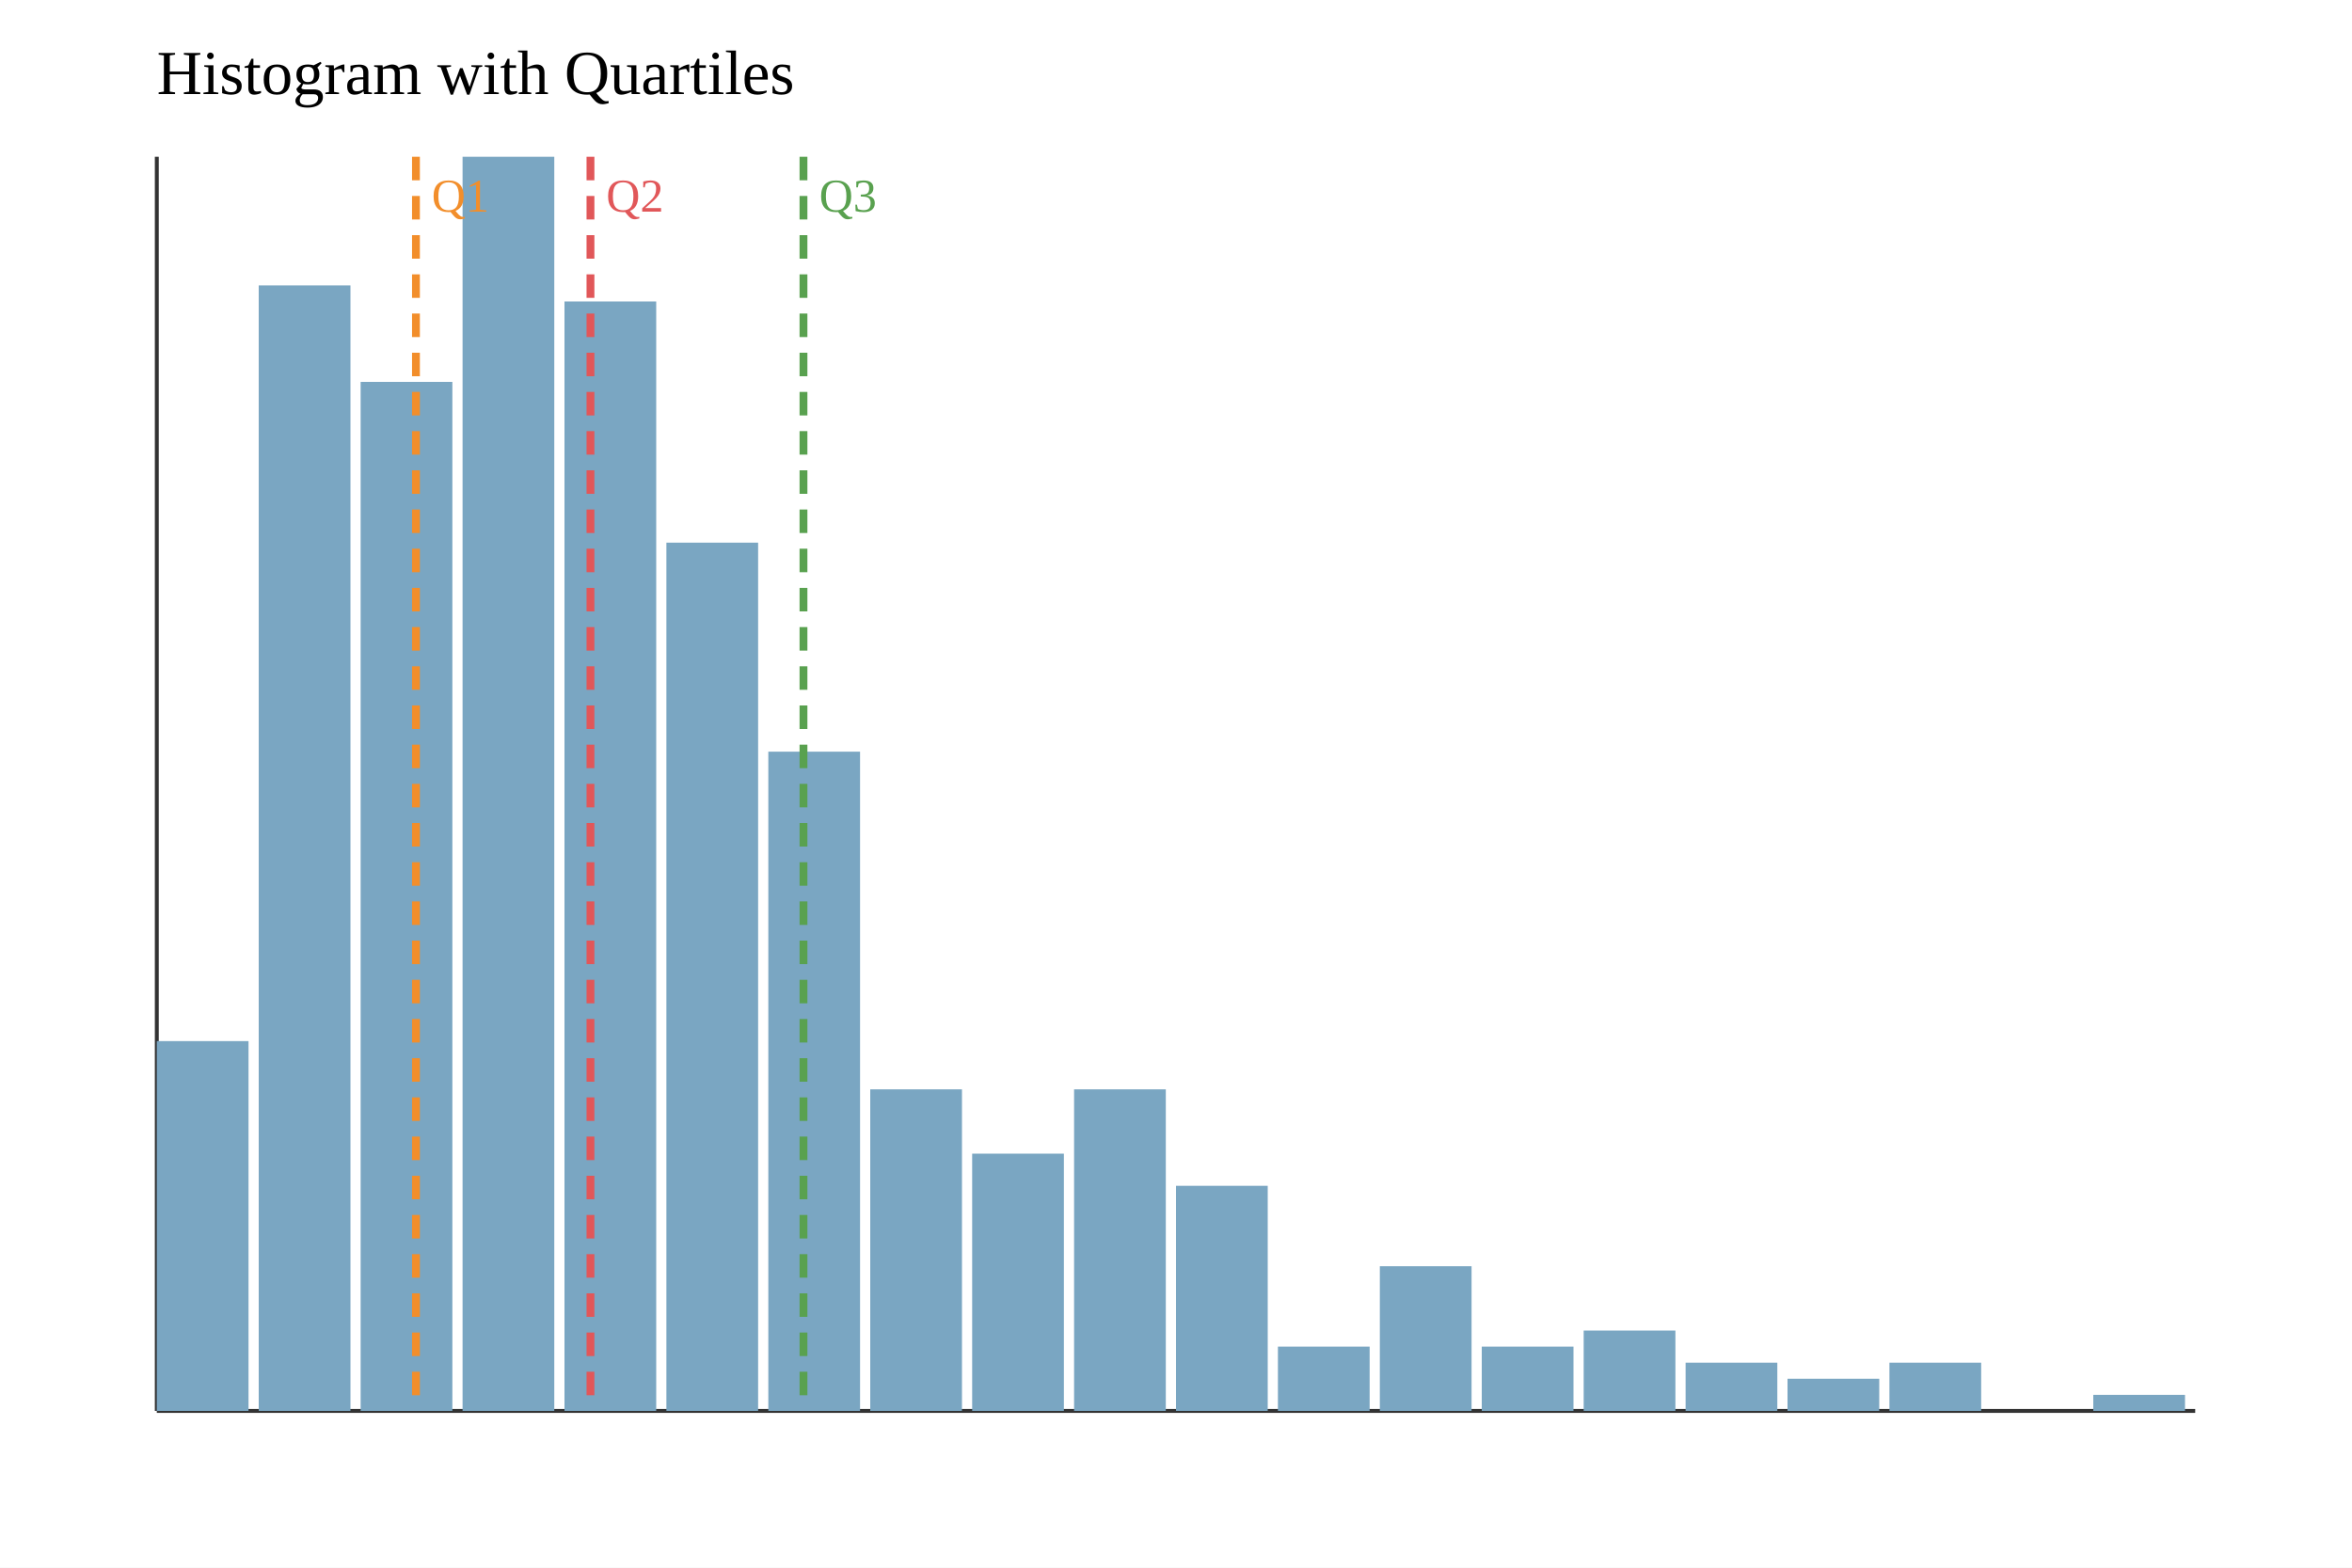
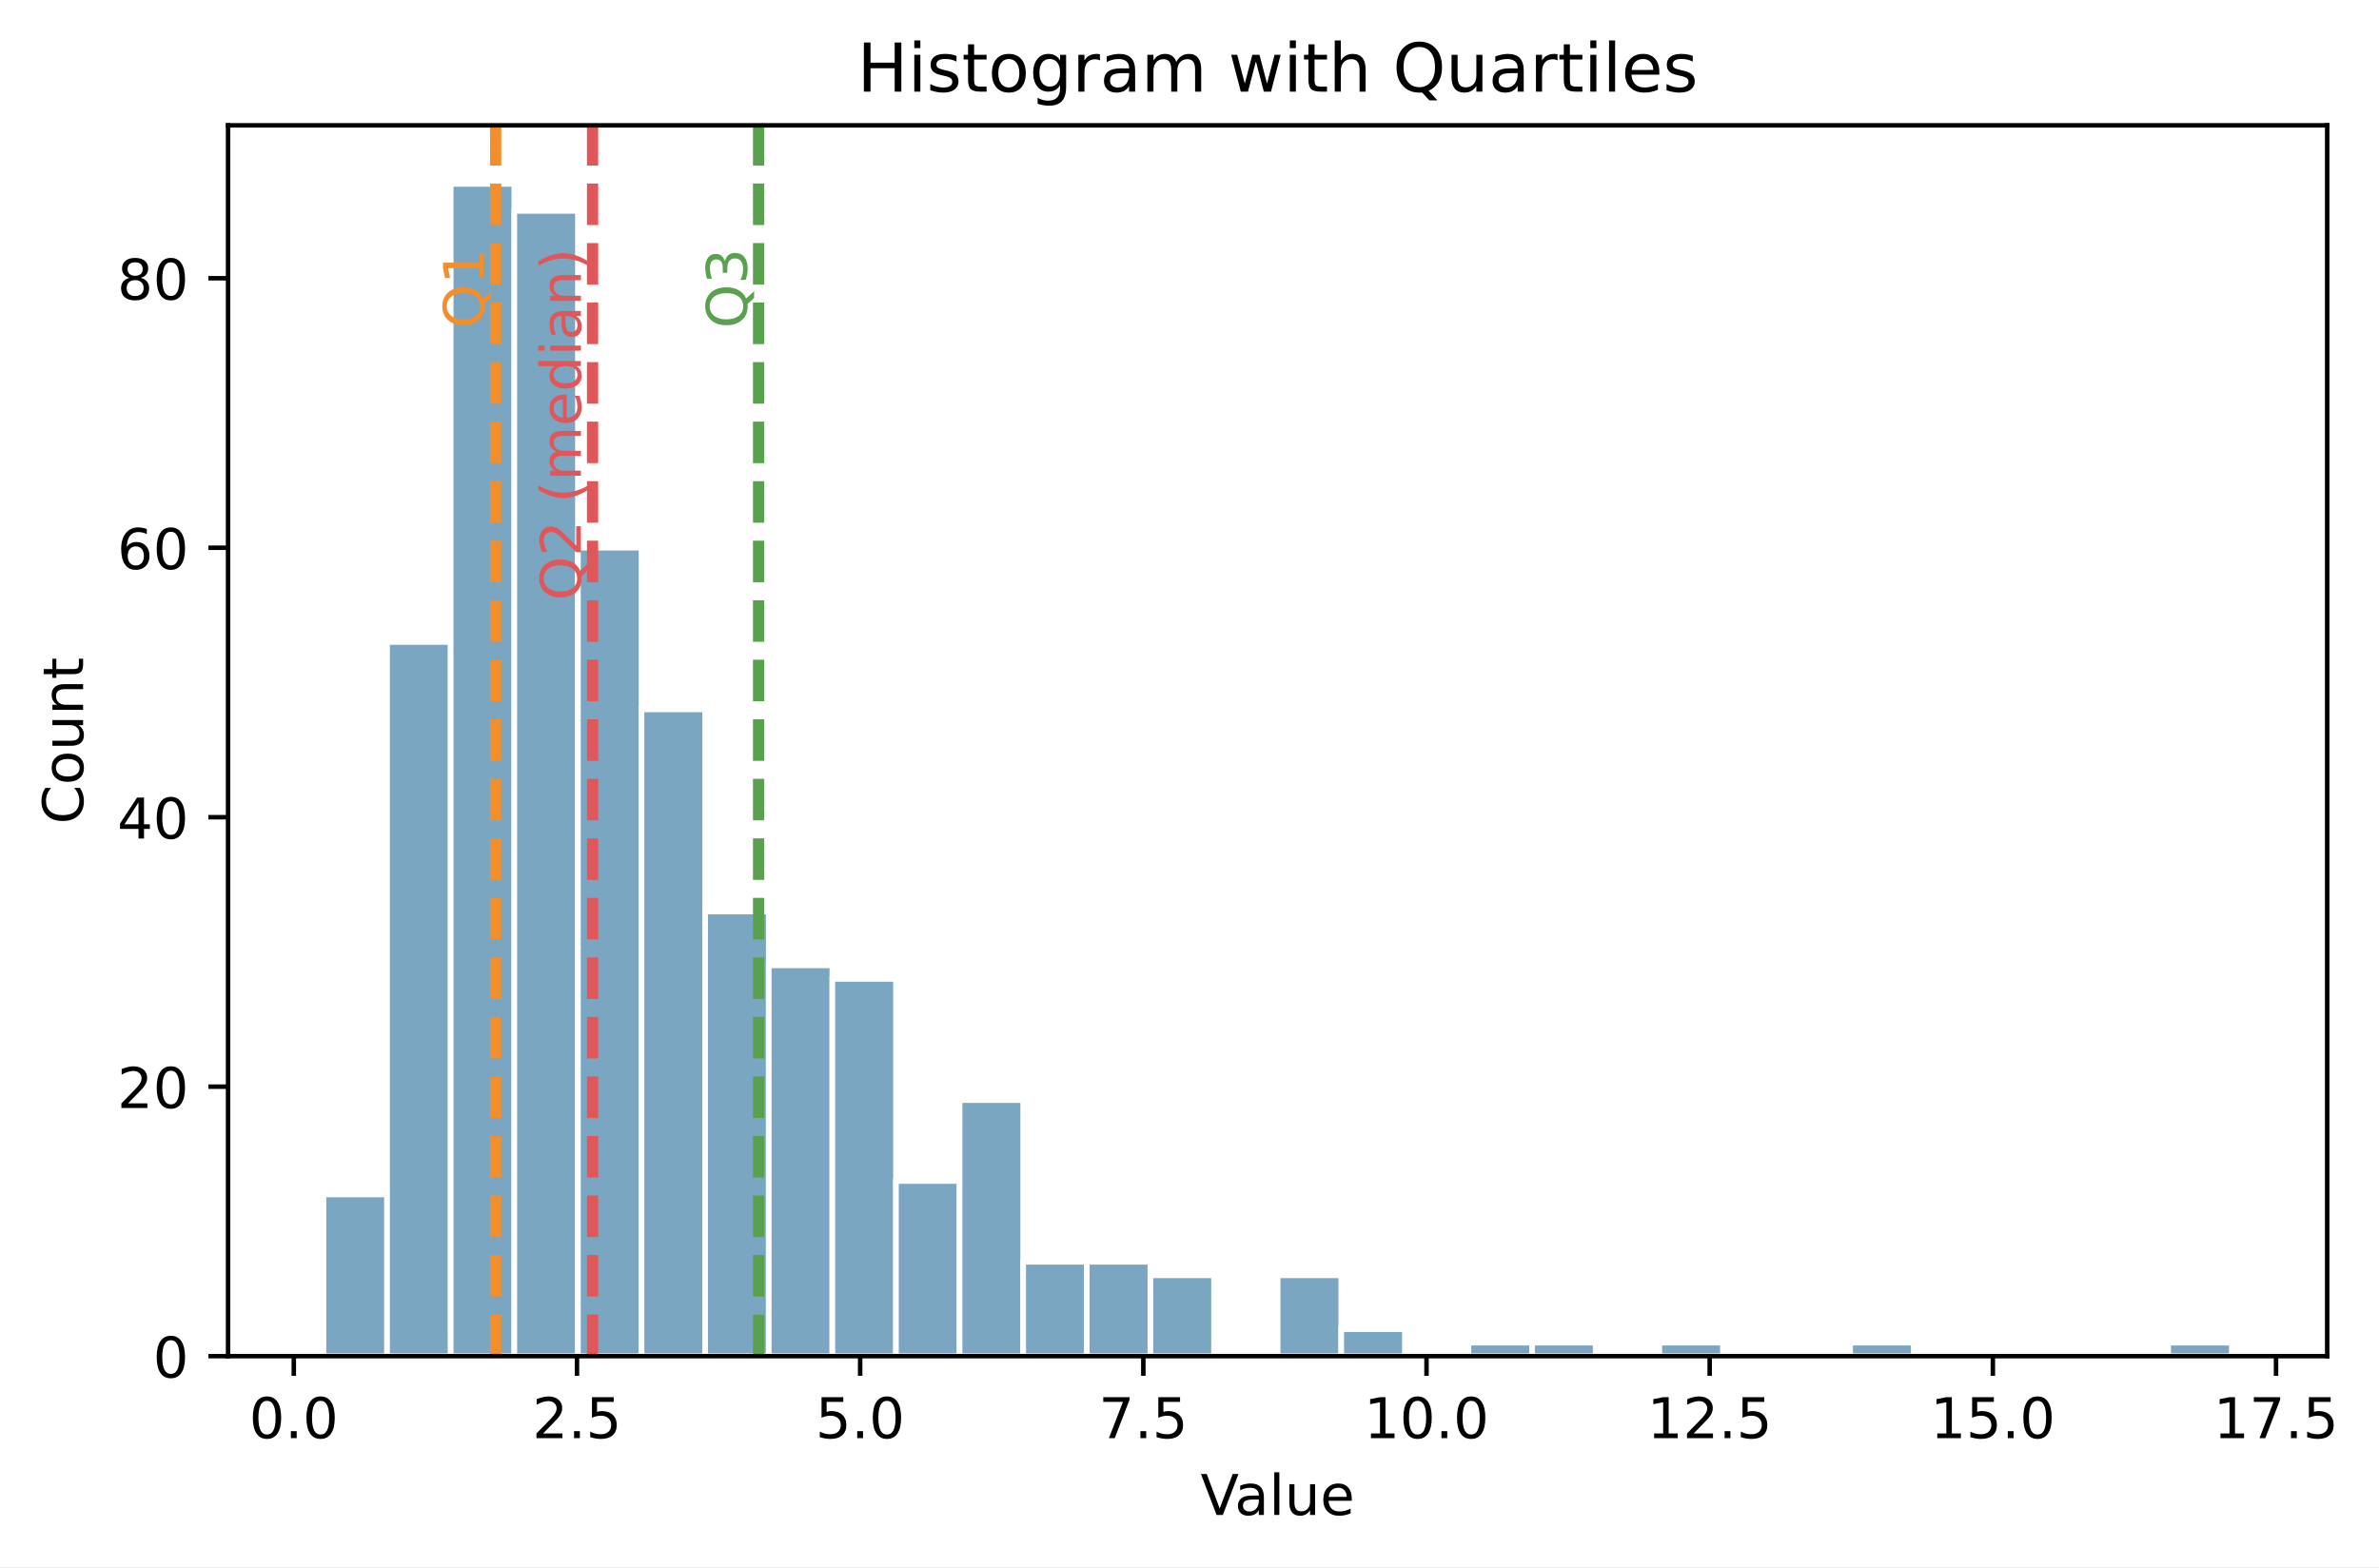
- <svg xmlns="http://www.w3.org/2000/svg" width="600" height="400">
-   <rect width="100%" height="100%" fill="white" />
-   <text x="40" y="24" font-size="16">Histogram with Quartiles</text>
-   <line x1="40" y1="40" x2="40" y2="360" stroke="#333" />
-   <line x1="40" y1="360" x2="560" y2="360" stroke="#333" />
-   <rect x="40.00" y="265.64" width="23.40" height="94.36" fill="#7aa6c2" />
-   <rect x="66.00" y="72.82" width="23.40" height="287.18" fill="#7aa6c2" />
-   <rect x="92.00" y="97.44" width="23.40" height="262.56" fill="#7aa6c2" />
-   <rect x="118.00" y="40.00" width="23.40" height="320.00" fill="#7aa6c2" />
-   <rect x="144.00" y="76.92" width="23.40" height="283.08" fill="#7aa6c2" />
-   <rect x="170.00" y="138.46" width="23.40" height="221.54" fill="#7aa6c2" />
-   <rect x="196.00" y="191.79" width="23.40" height="168.21" fill="#7aa6c2" />
-   <rect x="222.00" y="277.95" width="23.40" height="82.05" fill="#7aa6c2" />
-   <rect x="248.00" y="294.36" width="23.40" height="65.64" fill="#7aa6c2" />
-   <rect x="274.00" y="277.95" width="23.40" height="82.05" fill="#7aa6c2" />
-   <rect x="300.00" y="302.56" width="23.40" height="57.44" fill="#7aa6c2" />
-   <rect x="326.00" y="343.59" width="23.40" height="16.41" fill="#7aa6c2" />
-   <rect x="352.00" y="323.08" width="23.40" height="36.92" fill="#7aa6c2" />
-   <rect x="378.00" y="343.59" width="23.40" height="16.41" fill="#7aa6c2" />
-   <rect x="404.00" y="339.49" width="23.40" height="20.51" fill="#7aa6c2" />
-   <rect x="430.00" y="347.69" width="23.40" height="12.31" fill="#7aa6c2" />
-   <rect x="456.00" y="351.79" width="23.40" height="8.21" fill="#7aa6c2" />
-   <rect x="482.00" y="347.69" width="23.40" height="12.31" fill="#7aa6c2" />
-   <rect x="508.00" y="360.00" width="23.40" height="0.00" fill="#7aa6c2" />
-   <rect x="534.00" y="355.90" width="23.40" height="4.10" fill="#7aa6c2" />
-   <line x1="106.11" y1="40" x2="106.11" y2="360" stroke="#f28e2b" stroke-width="2" stroke-dasharray="6,4" />
-   <text x="110.11" y="54" fill="#f28e2b" font-size="12">Q1</text>
-   <line x1="150.63" y1="40" x2="150.63" y2="360" stroke="#e15759" stroke-width="2" stroke-dasharray="6,4" />
-   <text x="154.63" y="54" fill="#e15759" font-size="12">Q2</text>
-   <line x1="204.97" y1="40" x2="204.97" y2="360" stroke="#59a14f" stroke-width="2" stroke-dasharray="6,4" />
-   <text x="208.97" y="54" fill="#59a14f" font-size="12">Q3</text>
+ <svg xmlns="http://www.w3.org/2000/svg" xmlns:xlink="http://www.w3.org/1999/xlink" width="423.547pt" height="279.034pt" viewBox="0 0 423.547 279.034" version="1.1">
+   <defs>
+     <style type="text/css">*{stroke-linejoin: round; stroke-linecap: butt}</style>
+   </defs>
+   <g id="figure_1">
+     <g id="patch_1">
+       <path d="M -0 279.034  L 423.547 279.034  L 423.547 0  L -0 0  z " style="fill: #ffffff" />
+     </g>
+     <g id="axes_1">
+       <g id="patch_2">
+         <path d="M 40.603 241.478  L 414.323 241.478  L 414.323 22.318  L 40.603 22.318  z " style="fill: #ffffff" />
+       </g>
+       <g id="patch_3">
+         <path d="M 57.59 241.478  L 68.915 241.478  L 68.915 212.689  L 57.59 212.689  z " clip-path="url(#p6b0abf4b79)" style="fill: #7aa6c2; stroke: #ffffff; stroke-linejoin: miter" />
+       </g>
+       <g id="patch_4">
+         <path d="M 68.915 241.478  L 80.24 241.478  L 80.24 114.325  L 68.915 114.325  z " clip-path="url(#p6b0abf4b79)" style="fill: #7aa6c2; stroke: #ffffff; stroke-linejoin: miter" />
+       </g>
+       <g id="patch_5">
+         <path d="M 80.24 241.478  L 91.565 241.478  L 91.565 32.754  L 80.24 32.754  z " clip-path="url(#p6b0abf4b79)" style="fill: #7aa6c2; stroke: #ffffff; stroke-linejoin: miter" />
+       </g>
+       <g id="patch_6">
+         <path d="M 91.565 241.478  L 102.89 241.478  L 102.89 37.553  L 91.565 37.553  z " clip-path="url(#p6b0abf4b79)" style="fill: #7aa6c2; stroke: #ffffff; stroke-linejoin: miter" />
+       </g>
+       <g id="patch_7">
+         <path d="M 102.89 241.478  L 114.215 241.478  L 114.215 97.531  L 102.89 97.531  z " clip-path="url(#p6b0abf4b79)" style="fill: #7aa6c2; stroke: #ffffff; stroke-linejoin: miter" />
+       </g>
+       <g id="patch_8">
+         <path d="M 114.215 241.478  L 125.539 241.478  L 125.539 126.32  L 114.215 126.32  z " clip-path="url(#p6b0abf4b79)" style="fill: #7aa6c2; stroke: #ffffff; stroke-linejoin: miter" />
+       </g>
+       <g id="patch_9">
+         <path d="M 125.539 241.478  L 136.864 241.478  L 136.864 162.307  L 125.539 162.307  z " clip-path="url(#p6b0abf4b79)" style="fill: #7aa6c2; stroke: #ffffff; stroke-linejoin: miter" />
+       </g>
+       <g id="patch_10">
+         <path d="M 136.864 241.478  L 148.189 241.478  L 148.189 171.904  L 136.864 171.904  z " clip-path="url(#p6b0abf4b79)" style="fill: #7aa6c2; stroke: #ffffff; stroke-linejoin: miter" />
+       </g>
+       <g id="patch_11">
+         <path d="M 148.189 241.478  L 159.514 241.478  L 159.514 174.303  L 148.189 174.303  z " clip-path="url(#p6b0abf4b79)" style="fill: #7aa6c2; stroke: #ffffff; stroke-linejoin: miter" />
+       </g>
+       <g id="patch_12">
+         <path d="M 159.514 241.478  L 170.839 241.478  L 170.839 210.29  L 159.514 210.29  z " clip-path="url(#p6b0abf4b79)" style="fill: #7aa6c2; stroke: #ffffff; stroke-linejoin: miter" />
+       </g>
+       <g id="patch_13">
+         <path d="M 170.839 241.478  L 182.164 241.478  L 182.164 195.895  L 170.839 195.895  z " clip-path="url(#p6b0abf4b79)" style="fill: #7aa6c2; stroke: #ffffff; stroke-linejoin: miter" />
+       </g>
+       <g id="patch_14">
+         <path d="M 182.164 241.478  L 193.488 241.478  L 193.488 224.684  L 182.164 224.684  z " clip-path="url(#p6b0abf4b79)" style="fill: #7aa6c2; stroke: #ffffff; stroke-linejoin: miter" />
+       </g>
+       <g id="patch_15">
+         <path d="M 193.488 241.478  L 204.813 241.478  L 204.813 224.684  L 193.488 224.684  z " clip-path="url(#p6b0abf4b79)" style="fill: #7aa6c2; stroke: #ffffff; stroke-linejoin: miter" />
+       </g>
+       <g id="patch_16">
+         <path d="M 204.813 241.478  L 216.138 241.478  L 216.138 227.083  L 204.813 227.083  z " clip-path="url(#p6b0abf4b79)" style="fill: #7aa6c2; stroke: #ffffff; stroke-linejoin: miter" />
+       </g>
+       <g id="patch_17">
+         <path d="M 216.138 241.478  L 227.463 241.478  L 227.463 241.478  L 216.138 241.478  z " clip-path="url(#p6b0abf4b79)" style="fill: #7aa6c2; stroke: #ffffff; stroke-linejoin: miter" />
+       </g>
+       <g id="patch_18">
+         <path d="M 227.463 241.478  L 238.788 241.478  L 238.788 227.083  L 227.463 227.083  z " clip-path="url(#p6b0abf4b79)" style="fill: #7aa6c2; stroke: #ffffff; stroke-linejoin: miter" />
+       </g>
+       <g id="patch_19">
+         <path d="M 238.788 241.478  L 250.113 241.478  L 250.113 236.68  L 238.788 236.68  z " clip-path="url(#p6b0abf4b79)" style="fill: #7aa6c2; stroke: #ffffff; stroke-linejoin: miter" />
+       </g>
+       <g id="patch_20">
+         <path d="M 250.113 241.478  L 261.438 241.478  L 261.438 241.478  L 250.113 241.478  z " clip-path="url(#p6b0abf4b79)" style="fill: #7aa6c2; stroke: #ffffff; stroke-linejoin: miter" />
+       </g>
+       <g id="patch_21">
+         <path d="M 261.438 241.478  L 272.762 241.478  L 272.762 239.079  L 261.438 239.079  z " clip-path="url(#p6b0abf4b79)" style="fill: #7aa6c2; stroke: #ffffff; stroke-linejoin: miter" />
+       </g>
+       <g id="patch_22">
+         <path d="M 272.762 241.478  L 284.087 241.478  L 284.087 239.079  L 272.762 239.079  z " clip-path="url(#p6b0abf4b79)" style="fill: #7aa6c2; stroke: #ffffff; stroke-linejoin: miter" />
+       </g>
+       <g id="patch_23">
+         <path d="M 284.087 241.478  L 295.412 241.478  L 295.412 241.478  L 284.087 241.478  z " clip-path="url(#p6b0abf4b79)" style="fill: #7aa6c2; stroke: #ffffff; stroke-linejoin: miter" />
+       </g>
+       <g id="patch_24">
+         <path d="M 295.412 241.478  L 306.737 241.478  L 306.737 239.079  L 295.412 239.079  z " clip-path="url(#p6b0abf4b79)" style="fill: #7aa6c2; stroke: #ffffff; stroke-linejoin: miter" />
+       </g>
+       <g id="patch_25">
+         <path d="M 306.737 241.478  L 318.062 241.478  L 318.062 241.478  L 306.737 241.478  z " clip-path="url(#p6b0abf4b79)" style="fill: #7aa6c2; stroke: #ffffff; stroke-linejoin: miter" />
+       </g>
+       <g id="patch_26">
+         <path d="M 318.062 241.478  L 329.387 241.478  L 329.387 241.478  L 318.062 241.478  z " clip-path="url(#p6b0abf4b79)" style="fill: #7aa6c2; stroke: #ffffff; stroke-linejoin: miter" />
+       </g>
+       <g id="patch_27">
+         <path d="M 329.387 241.478  L 340.711 241.478  L 340.711 239.079  L 329.387 239.079  z " clip-path="url(#p6b0abf4b79)" style="fill: #7aa6c2; stroke: #ffffff; stroke-linejoin: miter" />
+       </g>
+       <g id="patch_28">
+         <path d="M 340.711 241.478  L 352.036 241.478  L 352.036 241.478  L 340.711 241.478  z " clip-path="url(#p6b0abf4b79)" style="fill: #7aa6c2; stroke: #ffffff; stroke-linejoin: miter" />
+       </g>
+       <g id="patch_29">
+         <path d="M 352.036 241.478  L 363.361 241.478  L 363.361 241.478  L 352.036 241.478  z " clip-path="url(#p6b0abf4b79)" style="fill: #7aa6c2; stroke: #ffffff; stroke-linejoin: miter" />
+       </g>
+       <g id="patch_30">
+         <path d="M 363.361 241.478  L 374.686 241.478  L 374.686 241.478  L 363.361 241.478  z " clip-path="url(#p6b0abf4b79)" style="fill: #7aa6c2; stroke: #ffffff; stroke-linejoin: miter" />
+       </g>
+       <g id="patch_31">
+         <path d="M 374.686 241.478  L 386.011 241.478  L 386.011 241.478  L 374.686 241.478  z " clip-path="url(#p6b0abf4b79)" style="fill: #7aa6c2; stroke: #ffffff; stroke-linejoin: miter" />
+       </g>
+       <g id="patch_32">
+         <path d="M 386.011 241.478  L 397.336 241.478  L 397.336 239.079  L 386.011 239.079  z " clip-path="url(#p6b0abf4b79)" style="fill: #7aa6c2; stroke: #ffffff; stroke-linejoin: miter" />
+       </g>
+       <g id="matplotlib.axis_1">
+         <g id="xtick_1">
+           <g id="line2d_1">
+             <defs>
+               <path id="m1707926ee5" d="M 0 0  L 0 3.5  " style="stroke: #000000; stroke-width: 0.8" />
+             </defs>
+             <g>
+               <use xlink:href="#m1707926ee5" x="52.308" y="241.478" style="stroke: #000000; stroke-width: 0.8" />
+             </g>
+           </g>
+           <g id="text_1">
+             <g transform="translate(44.35659 256.0766) scale(0.1 -0.1)">
+               <defs>
+                 <path id="DejaVuSans-30" d="M 2034 4250  Q 1547 4250 1301 3770  Q 1056 3291 1056 2328  Q 1056 1369 1301 889  Q 1547 409 2034 409  Q 2525 409 2770 889  Q 3016 1369 3016 2328  Q 3016 3291 2770 3770  Q 2525 4250 2034 4250  z M 2034 4750  Q 2819 4750 3233 4129  Q 3647 3509 3647 2328  Q 3647 1150 3233 529  Q 2819 -91 2034 -91  Q 1250 -91 836 529  Q 422 1150 422 2328  Q 422 3509 836 4129  Q 1250 4750 2034 4750  z " transform="scale(0.015625)" />
+                 <path id="DejaVuSans-2e" d="M 684 794  L 1344 794  L 1344 0  L 684 0  L 684 794  z " transform="scale(0.015625)" />
+               </defs>
+               <use xlink:href="#DejaVuSans-30" />
+               <use xlink:href="#DejaVuSans-2e" transform="translate(63.62305 0)" />
+               <use xlink:href="#DejaVuSans-30" transform="translate(95.41016 0)" />
+             </g>
+           </g>
+         </g>
+         <g id="xtick_2">
+           <g id="line2d_2">
+             <g>
+               <use xlink:href="#m1707926ee5" x="102.723" y="241.478" style="stroke: #000000; stroke-width: 0.8" />
+             </g>
+           </g>
+           <g id="text_2">
+             <g transform="translate(94.77179 256.0766) scale(0.1 -0.1)">
+               <defs>
+                 <path id="DejaVuSans-32" d="M 1228 531  L 3431 531  L 3431 0  L 469 0  L 469 531  Q 828 903 1448 1529  Q 2069 2156 2228 2338  Q 2531 2678 2651 2914  Q 2772 3150 2772 3378  Q 2772 3750 2511 3984  Q 2250 4219 1831 4219  Q 1534 4219 1204 4116  Q 875 4013 500 3803  L 500 4441  Q 881 4594 1212 4672  Q 1544 4750 1819 4750  Q 2544 4750 2975 4387  Q 3406 4025 3406 3419  Q 3406 3131 3298 2873  Q 3191 2616 2906 2266  Q 2828 2175 2409 1742  Q 1991 1309 1228 531  z " transform="scale(0.015625)" />
+                 <path id="DejaVuSans-35" d="M 691 4666  L 3169 4666  L 3169 4134  L 1269 4134  L 1269 2991  Q 1406 3038 1543 3061  Q 1681 3084 1819 3084  Q 2600 3084 3056 2656  Q 3513 2228 3513 1497  Q 3513 744 3044 326  Q 2575 -91 1722 -91  Q 1428 -91 1123 -41  Q 819 9 494 109  L 494 744  Q 775 591 1075 516  Q 1375 441 1709 441  Q 2250 441 2565 725  Q 2881 1009 2881 1497  Q 2881 1984 2565 2268  Q 2250 2553 1709 2553  Q 1456 2553 1204 2497  Q 953 2441 691 2322  L 691 4666  z " transform="scale(0.015625)" />
+               </defs>
+               <use xlink:href="#DejaVuSans-32" />
+               <use xlink:href="#DejaVuSans-2e" transform="translate(63.62305 0)" />
+               <use xlink:href="#DejaVuSans-35" transform="translate(95.41016 0)" />
+             </g>
+           </g>
+         </g>
+         <g id="xtick_3">
+           <g id="line2d_3">
+             <g>
+               <use xlink:href="#m1707926ee5" x="153.139" y="241.478" style="stroke: #000000; stroke-width: 0.8" />
+             </g>
+           </g>
+           <g id="text_3">
+             <g transform="translate(145.187 256.0766) scale(0.1 -0.1)">
+               <use xlink:href="#DejaVuSans-35" />
+               <use xlink:href="#DejaVuSans-2e" transform="translate(63.62305 0)" />
+               <use xlink:href="#DejaVuSans-30" transform="translate(95.41016 0)" />
+             </g>
+           </g>
+         </g>
+         <g id="xtick_4">
+           <g id="line2d_4">
+             <g>
+               <use xlink:href="#m1707926ee5" x="203.554" y="241.478" style="stroke: #000000; stroke-width: 0.8" />
+             </g>
+           </g>
+           <g id="text_4">
+             <g transform="translate(195.6022 256.0766) scale(0.1 -0.1)">
+               <defs>
+                 <path id="DejaVuSans-37" d="M 525 4666  L 3525 4666  L 3525 4397  L 1831 0  L 1172 0  L 2766 4134  L 525 4134  L 525 4666  z " transform="scale(0.015625)" />
+               </defs>
+               <use xlink:href="#DejaVuSans-37" />
+               <use xlink:href="#DejaVuSans-2e" transform="translate(63.62305 0)" />
+               <use xlink:href="#DejaVuSans-35" transform="translate(95.41016 0)" />
+             </g>
+           </g>
+         </g>
+         <g id="xtick_5">
+           <g id="line2d_5">
+             <g>
+               <use xlink:href="#m1707926ee5" x="253.969" y="241.478" style="stroke: #000000; stroke-width: 0.8" />
+             </g>
+           </g>
+           <g id="text_5">
+             <g transform="translate(242.8362 256.0766) scale(0.1 -0.1)">
+               <defs>
+                 <path id="DejaVuSans-31" d="M 794 531  L 1825 531  L 1825 4091  L 703 3866  L 703 4441  L 1819 4666  L 2450 4666  L 2450 531  L 3481 531  L 3481 0  L 794 0  L 794 531  z " transform="scale(0.015625)" />
+               </defs>
+               <use xlink:href="#DejaVuSans-31" />
+               <use xlink:href="#DejaVuSans-30" transform="translate(63.62305 0)" />
+               <use xlink:href="#DejaVuSans-2e" transform="translate(127.2461 0)" />
+               <use xlink:href="#DejaVuSans-30" transform="translate(159.0332 0)" />
+             </g>
+           </g>
+         </g>
+         <g id="xtick_6">
+           <g id="line2d_6">
+             <g>
+               <use xlink:href="#m1707926ee5" x="304.384" y="241.478" style="stroke: #000000; stroke-width: 0.8" />
+             </g>
+           </g>
+           <g id="text_6">
+             <g transform="translate(293.2514 256.0766) scale(0.1 -0.1)">
+               <use xlink:href="#DejaVuSans-31" />
+               <use xlink:href="#DejaVuSans-32" transform="translate(63.62305 0)" />
+               <use xlink:href="#DejaVuSans-2e" transform="translate(127.2461 0)" />
+               <use xlink:href="#DejaVuSans-35" transform="translate(159.0332 0)" />
+             </g>
+           </g>
+         </g>
+         <g id="xtick_7">
+           <g id="line2d_7">
+             <g>
+               <use xlink:href="#m1707926ee5" x="354.799" y="241.478" style="stroke: #000000; stroke-width: 0.8" />
+             </g>
+           </g>
+           <g id="text_7">
+             <g transform="translate(343.6666 256.0766) scale(0.1 -0.1)">
+               <use xlink:href="#DejaVuSans-31" />
+               <use xlink:href="#DejaVuSans-35" transform="translate(63.62305 0)" />
+               <use xlink:href="#DejaVuSans-2e" transform="translate(127.2461 0)" />
+               <use xlink:href="#DejaVuSans-30" transform="translate(159.0332 0)" />
+             </g>
+           </g>
+         </g>
+         <g id="xtick_8">
+           <g id="line2d_8">
+             <g>
+               <use xlink:href="#m1707926ee5" x="405.215" y="241.478" style="stroke: #000000; stroke-width: 0.8" />
+             </g>
+           </g>
+           <g id="text_8">
+             <g transform="translate(394.0818 256.0766) scale(0.1 -0.1)">
+               <use xlink:href="#DejaVuSans-31" />
+               <use xlink:href="#DejaVuSans-37" transform="translate(63.62305 0)" />
+               <use xlink:href="#DejaVuSans-2e" transform="translate(127.2461 0)" />
+               <use xlink:href="#DejaVuSans-35" transform="translate(159.0332 0)" />
+             </g>
+           </g>
+         </g>
+         <g id="text_9">
+           <g transform="translate(213.7318 269.7547) scale(0.1 -0.1)">
+             <defs>
+               <path id="DejaVuSans-56" d="M 1831 0  L 50 4666  L 709 4666  L 2188 738  L 3669 4666  L 4325 4666  L 2547 0  L 1831 0  z " transform="scale(0.015625)" />
+               <path id="DejaVuSans-61" d="M 2194 1759  Q 1497 1759 1228 1600  Q 959 1441 959 1056  Q 959 750 1161 570  Q 1363 391 1709 391  Q 2188 391 2477 730  Q 2766 1069 2766 1631  L 2766 1759  L 2194 1759  z M 3341 1997  L 3341 0  L 2766 0  L 2766 531  Q 2569 213 2275 61  Q 1981 -91 1556 -91  Q 1019 -91 701 211  Q 384 513 384 1019  Q 384 1609 779 1909  Q 1175 2209 1959 2209  L 2766 2209  L 2766 2266  Q 2766 2663 2505 2880  Q 2244 3097 1772 3097  Q 1472 3097 1187 3025  Q 903 2953 641 2809  L 641 3341  Q 956 3463 1253 3523  Q 1550 3584 1831 3584  Q 2591 3584 2966 3190  Q 3341 2797 3341 1997  z " transform="scale(0.015625)" />
+               <path id="DejaVuSans-6c" d="M 603 4863  L 1178 4863  L 1178 0  L 603 0  L 603 4863  z " transform="scale(0.015625)" />
+               <path id="DejaVuSans-75" d="M 544 1381  L 544 3500  L 1119 3500  L 1119 1403  Q 1119 906 1312 657  Q 1506 409 1894 409  Q 2359 409 2629 706  Q 2900 1003 2900 1516  L 2900 3500  L 3475 3500  L 3475 0  L 2900 0  L 2900 538  Q 2691 219 2414 64  Q 2138 -91 1772 -91  Q 1169 -91 856 284  Q 544 659 544 1381  z M 1991 3584  L 1991 3584  z " transform="scale(0.015625)" />
+               <path id="DejaVuSans-65" d="M 3597 1894  L 3597 1613  L 953 1613  Q 991 1019 1311 708  Q 1631 397 2203 397  Q 2534 397 2845 478  Q 3156 559 3463 722  L 3463 178  Q 3153 47 2828 -22  Q 2503 -91 2169 -91  Q 1331 -91 842 396  Q 353 884 353 1716  Q 353 2575 817 3079  Q 1281 3584 2069 3584  Q 2775 3584 3186 3129  Q 3597 2675 3597 1894  z M 3022 2063  Q 3016 2534 2758 2815  Q 2500 3097 2075 3097  Q 1594 3097 1305 2825  Q 1016 2553 972 2059  L 3022 2063  z " transform="scale(0.015625)" />
+             </defs>
+             <use xlink:href="#DejaVuSans-56" />
+             <use xlink:href="#DejaVuSans-61" transform="translate(60.6582 0)" />
+             <use xlink:href="#DejaVuSans-6c" transform="translate(121.9375 0)" />
+             <use xlink:href="#DejaVuSans-75" transform="translate(149.7207 0)" />
+             <use xlink:href="#DejaVuSans-65" transform="translate(213.0996 0)" />
+           </g>
+         </g>
+       </g>
+       <g id="matplotlib.axis_2">
+         <g id="ytick_1">
+           <g id="line2d_9">
+             <defs>
+               <path id="md8777a9e00" d="M 0 0  L -3.5 0  " style="stroke: #000000; stroke-width: 0.8" />
+             </defs>
+             <g>
+               <use xlink:href="#md8777a9e00" x="40.603" y="241.478" style="stroke: #000000; stroke-width: 0.8" />
+             </g>
+           </g>
+           <g id="text_10">
+             <g transform="translate(27.24063 245.2773) scale(0.1 -0.1)">
+               <use xlink:href="#DejaVuSans-30" />
+             </g>
+           </g>
+         </g>
+         <g id="ytick_2">
+           <g id="line2d_10">
+             <g>
+               <use xlink:href="#md8777a9e00" x="40.603" y="193.496" style="stroke: #000000; stroke-width: 0.8" />
+             </g>
+           </g>
+           <g id="text_11">
+             <g transform="translate(20.87813 197.2949) scale(0.1 -0.1)">
+               <use xlink:href="#DejaVuSans-32" />
+               <use xlink:href="#DejaVuSans-30" transform="translate(63.62305 0)" />
+             </g>
+           </g>
+         </g>
+         <g id="ytick_3">
+           <g id="line2d_11">
+             <g>
+               <use xlink:href="#md8777a9e00" x="40.603" y="145.513" style="stroke: #000000; stroke-width: 0.8" />
+             </g>
+           </g>
+           <g id="text_12">
+             <g transform="translate(20.87813 149.3124) scale(0.1 -0.1)">
+               <defs>
+                 <path id="DejaVuSans-34" d="M 2419 4116  L 825 1625  L 2419 1625  L 2419 4116  z M 2253 4666  L 3047 4666  L 3047 1625  L 3713 1625  L 3713 1100  L 3047 1100  L 3047 0  L 2419 0  L 2419 1100  L 313 1100  L 313 1709  L 2253 4666  z " transform="scale(0.015625)" />
+               </defs>
+               <use xlink:href="#DejaVuSans-34" />
+               <use xlink:href="#DejaVuSans-30" transform="translate(63.62305 0)" />
+             </g>
+           </g>
+         </g>
+         <g id="ytick_4">
+           <g id="line2d_12">
+             <g>
+               <use xlink:href="#md8777a9e00" x="40.603" y="97.531" style="stroke: #000000; stroke-width: 0.8" />
+             </g>
+           </g>
+           <g id="text_13">
+             <g transform="translate(20.87813 101.3299) scale(0.1 -0.1)">
+               <defs>
+                 <path id="DejaVuSans-36" d="M 2113 2584  Q 1688 2584 1439 2293  Q 1191 2003 1191 1497  Q 1191 994 1439 701  Q 1688 409 2113 409  Q 2538 409 2786 701  Q 3034 994 3034 1497  Q 3034 2003 2786 2293  Q 2538 2584 2113 2584  z M 3366 4563  L 3366 3988  Q 3128 4100 2886 4159  Q 2644 4219 2406 4219  Q 1781 4219 1451 3797  Q 1122 3375 1075 2522  Q 1259 2794 1537 2939  Q 1816 3084 2150 3084  Q 2853 3084 3261 2657  Q 3669 2231 3669 1497  Q 3669 778 3244 343  Q 2819 -91 2113 -91  Q 1303 -91 875 529  Q 447 1150 447 2328  Q 447 3434 972 4092  Q 1497 4750 2381 4750  Q 2619 4750 2861 4703  Q 3103 4656 3366 4563  z " transform="scale(0.015625)" />
+               </defs>
+               <use xlink:href="#DejaVuSans-36" />
+               <use xlink:href="#DejaVuSans-30" transform="translate(63.62305 0)" />
+             </g>
+           </g>
+         </g>
+         <g id="ytick_5">
+           <g id="line2d_13">
+             <g>
+               <use xlink:href="#md8777a9e00" x="40.603" y="49.548" style="stroke: #000000; stroke-width: 0.8" />
+             </g>
+           </g>
+           <g id="text_14">
+             <g transform="translate(20.87813 53.3474) scale(0.1 -0.1)">
+               <defs>
+                 <path id="DejaVuSans-38" d="M 2034 2216  Q 1584 2216 1326 1975  Q 1069 1734 1069 1313  Q 1069 891 1326 650  Q 1584 409 2034 409  Q 2484 409 2743 651  Q 3003 894 3003 1313  Q 3003 1734 2745 1975  Q 2488 2216 2034 2216  z M 1403 2484  Q 997 2584 770 2862  Q 544 3141 544 3541  Q 544 4100 942 4425  Q 1341 4750 2034 4750  Q 2731 4750 3128 4425  Q 3525 4100 3525 3541  Q 3525 3141 3298 2862  Q 3072 2584 2669 2484  Q 3125 2378 3379 2068  Q 3634 1759 3634 1313  Q 3634 634 3220 271  Q 2806 -91 2034 -91  Q 1263 -91 848 271  Q 434 634 434 1313  Q 434 1759 690 2068  Q 947 2378 1403 2484  z M 1172 3481  Q 1172 3119 1398 2916  Q 1625 2713 2034 2713  Q 2441 2713 2670 2916  Q 2900 3119 2900 3481  Q 2900 3844 2670 4047  Q 2441 4250 2034 4250  Q 1625 4250 1398 4047  Q 1172 3844 1172 3481  z " transform="scale(0.015625)" />
+               </defs>
+               <use xlink:href="#DejaVuSans-38" />
+               <use xlink:href="#DejaVuSans-30" transform="translate(63.62305 0)" />
+             </g>
+           </g>
+         </g>
+         <g id="text_15">
+           <g transform="translate(14.79844 146.7466) rotate(-90) scale(0.1 -0.1)">
+             <defs>
+               <path id="DejaVuSans-43" d="M 4122 4306  L 4122 3641  Q 3803 3938 3442 4084  Q 3081 4231 2675 4231  Q 1875 4231 1450 3742  Q 1025 3253 1025 2328  Q 1025 1406 1450 917  Q 1875 428 2675 428  Q 3081 428 3442 575  Q 3803 722 4122 1019  L 4122 359  Q 3791 134 3420 21  Q 3050 -91 2638 -91  Q 1578 -91 968 557  Q 359 1206 359 2328  Q 359 3453 968 4101  Q 1578 4750 2638 4750  Q 3056 4750 3426 4639  Q 3797 4528 4122 4306  z " transform="scale(0.015625)" />
+               <path id="DejaVuSans-6f" d="M 1959 3097  Q 1497 3097 1228 2736  Q 959 2375 959 1747  Q 959 1119 1226 758  Q 1494 397 1959 397  Q 2419 397 2687 759  Q 2956 1122 2956 1747  Q 2956 2369 2687 2733  Q 2419 3097 1959 3097  z M 1959 3584  Q 2709 3584 3137 3096  Q 3566 2609 3566 1747  Q 3566 888 3137 398  Q 2709 -91 1959 -91  Q 1206 -91 779 398  Q 353 888 353 1747  Q 353 2609 779 3096  Q 1206 3584 1959 3584  z " transform="scale(0.015625)" />
+               <path id="DejaVuSans-6e" d="M 3513 2113  L 3513 0  L 2938 0  L 2938 2094  Q 2938 2591 2744 2837  Q 2550 3084 2163 3084  Q 1697 3084 1428 2787  Q 1159 2491 1159 1978  L 1159 0  L 581 0  L 581 3500  L 1159 3500  L 1159 2956  Q 1366 3272 1645 3428  Q 1925 3584 2291 3584  Q 2894 3584 3203 3211  Q 3513 2838 3513 2113  z " transform="scale(0.015625)" />
+               <path id="DejaVuSans-74" d="M 1172 4494  L 1172 3500  L 2356 3500  L 2356 3053  L 1172 3053  L 1172 1153  Q 1172 725 1289 603  Q 1406 481 1766 481  L 2356 481  L 2356 0  L 1766 0  Q 1100 0 847 248  Q 594 497 594 1153  L 594 3053  L 172 3053  L 172 3500  L 594 3500  L 594 4494  L 1172 4494  z " transform="scale(0.015625)" />
+             </defs>
+             <use xlink:href="#DejaVuSans-43" />
+             <use xlink:href="#DejaVuSans-6f" transform="translate(69.82422 0)" />
+             <use xlink:href="#DejaVuSans-75" transform="translate(131.0059 0)" />
+             <use xlink:href="#DejaVuSans-6e" transform="translate(194.3848 0)" />
+             <use xlink:href="#DejaVuSans-74" transform="translate(257.7637 0)" />
+           </g>
+         </g>
+       </g>
+       <g id="line2d_14">
+         <path d="M 88.243 241.478  L 88.243 22.318  " clip-path="url(#p6b0abf4b79)" style="fill: none; stroke-dasharray: 7.4,3.2; stroke-dashoffset: 0; stroke: #f28e2b; stroke-width: 2" />
+       </g>
+       <g id="line2d_15">
+         <path d="M 105.499 241.478  L 105.499 22.318  " clip-path="url(#p6b0abf4b79)" style="fill: none; stroke-dasharray: 7.4,3.2; stroke-dashoffset: 0; stroke: #e15759; stroke-width: 2" />
+       </g>
+       <g id="line2d_16">
+         <path d="M 135.055 241.478  L 135.055 22.318  " clip-path="url(#p6b0abf4b79)" style="fill: none; stroke-dasharray: 7.4,3.2; stroke-dashoffset: 0; stroke: #59a14f; stroke-width: 2" />
+       </g>
+       <g id="patch_33">
+         <path d="M 40.603 241.478  L 40.603 22.318  " style="fill: none; stroke: #000000; stroke-width: 0.8; stroke-linejoin: miter; stroke-linecap: square" />
+       </g>
+       <g id="patch_34">
+         <path d="M 414.323 241.478  L 414.323 22.318  " style="fill: none; stroke: #000000; stroke-width: 0.8; stroke-linejoin: miter; stroke-linecap: square" />
+       </g>
+       <g id="patch_35">
+         <path d="M 40.603 241.478  L 414.323 241.478  " style="fill: none; stroke: #000000; stroke-width: 0.8; stroke-linejoin: miter; stroke-linecap: square" />
+       </g>
+       <g id="patch_36">
+         <path d="M 40.603 22.318  L 414.323 22.318  " style="fill: none; stroke: #000000; stroke-width: 0.8; stroke-linejoin: miter; stroke-linecap: square" />
+       </g>
+       <g id="text_16">
+         <g style="fill: #f28e2b" transform="translate(86.16305 58.4685) rotate(-90) scale(0.1 -0.1)">
+           <defs>
+             <path id="DejaVuSans-51" d="M 2522 4238  Q 1834 4238 1429 3725  Q 1025 3213 1025 2328  Q 1025 1447 1429 934  Q 1834 422 2522 422  Q 3209 422 3611 934  Q 4013 1447 4013 2328  Q 4013 3213 3611 3725  Q 3209 4238 2522 4238  z M 3406 84  L 4238 -825  L 3475 -825  L 2784 -78  Q 2681 -84 2626 -87  Q 2572 -91 2522 -91  Q 1538 -91 948 567  Q 359 1225 359 2328  Q 359 3434 948 4092  Q 1538 4750 2522 4750  Q 3503 4750 4090 4092  Q 4678 3434 4678 2328  Q 4678 1516 4351 937  Q 4025 359 3406 84  z " transform="scale(0.015625)" />
+           </defs>
+           <use xlink:href="#DejaVuSans-51" />
+           <use xlink:href="#DejaVuSans-31" transform="translate(78.71094 0)" />
+         </g>
+       </g>
+       <g id="text_17">
+         <g style="fill: #e15759" transform="translate(103.419 106.9357) rotate(-90) scale(0.1 -0.1)">
+           <defs>
+             <path id="DejaVuSans-20" transform="scale(0.015625)" />
+             <path id="DejaVuSans-28" d="M 1984 4856  Q 1566 4138 1362 3434  Q 1159 2731 1159 2009  Q 1159 1288 1364 580  Q 1569 -128 1984 -844  L 1484 -844  Q 1016 -109 783 600  Q 550 1309 550 2009  Q 550 2706 781 3412  Q 1013 4119 1484 4856  L 1984 4856  z " transform="scale(0.015625)" />
+             <path id="DejaVuSans-6d" d="M 3328 2828  Q 3544 3216 3844 3400  Q 4144 3584 4550 3584  Q 5097 3584 5394 3201  Q 5691 2819 5691 2113  L 5691 0  L 5113 0  L 5113 2094  Q 5113 2597 4934 2840  Q 4756 3084 4391 3084  Q 3944 3084 3684 2787  Q 3425 2491 3425 1978  L 3425 0  L 2847 0  L 2847 2094  Q 2847 2600 2669 2842  Q 2491 3084 2119 3084  Q 1678 3084 1418 2786  Q 1159 2488 1159 1978  L 1159 0  L 581 0  L 581 3500  L 1159 3500  L 1159 2956  Q 1356 3278 1631 3431  Q 1906 3584 2284 3584  Q 2666 3584 2933 3390  Q 3200 3197 3328 2828  z " transform="scale(0.015625)" />
+             <path id="DejaVuSans-64" d="M 2906 2969  L 2906 4863  L 3481 4863  L 3481 0  L 2906 0  L 2906 525  Q 2725 213 2448 61  Q 2172 -91 1784 -91  Q 1150 -91 751 415  Q 353 922 353 1747  Q 353 2572 751 3078  Q 1150 3584 1784 3584  Q 2172 3584 2448 3432  Q 2725 3281 2906 2969  z M 947 1747  Q 947 1113 1208 752  Q 1469 391 1925 391  Q 2381 391 2643 752  Q 2906 1113 2906 1747  Q 2906 2381 2643 2742  Q 2381 3103 1925 3103  Q 1469 3103 1208 2742  Q 947 2381 947 1747  z " transform="scale(0.015625)" />
+             <path id="DejaVuSans-69" d="M 603 3500  L 1178 3500  L 1178 0  L 603 0  L 603 3500  z M 603 4863  L 1178 4863  L 1178 4134  L 603 4134  L 603 4863  z " transform="scale(0.015625)" />
+             <path id="DejaVuSans-29" d="M 513 4856  L 1013 4856  Q 1481 4119 1714 3412  Q 1947 2706 1947 2009  Q 1947 1309 1714 600  Q 1481 -109 1013 -844  L 513 -844  Q 928 -128 1133 580  Q 1338 1288 1338 2009  Q 1338 2731 1133 3434  Q 928 4138 513 4856  z " transform="scale(0.015625)" />
+           </defs>
+           <use xlink:href="#DejaVuSans-51" />
+           <use xlink:href="#DejaVuSans-32" transform="translate(78.71094 0)" />
+           <use xlink:href="#DejaVuSans-20" transform="translate(142.334 0)" />
+           <use xlink:href="#DejaVuSans-28" transform="translate(174.1211 0)" />
+           <use xlink:href="#DejaVuSans-6d" transform="translate(213.1348 0)" />
+           <use xlink:href="#DejaVuSans-65" transform="translate(310.5469 0)" />
+           <use xlink:href="#DejaVuSans-64" transform="translate(372.0703 0)" />
+           <use xlink:href="#DejaVuSans-69" transform="translate(435.5469 0)" />
+           <use xlink:href="#DejaVuSans-61" transform="translate(463.3301 0)" />
+           <use xlink:href="#DejaVuSans-6e" transform="translate(524.6094 0)" />
+           <use xlink:href="#DejaVuSans-29" transform="translate(587.9883 0)" />
+         </g>
+       </g>
+       <g id="text_18">
+         <g style="fill: #59a14f" transform="translate(132.9757 58.4685) rotate(-90) scale(0.1 -0.1)">
+           <defs>
+             <path id="DejaVuSans-33" d="M 2597 2516  Q 3050 2419 3304 2112  Q 3559 1806 3559 1356  Q 3559 666 3084 287  Q 2609 -91 1734 -91  Q 1441 -91 1130 -33  Q 819 25 488 141  L 488 750  Q 750 597 1062 519  Q 1375 441 1716 441  Q 2309 441 2620 675  Q 2931 909 2931 1356  Q 2931 1769 2642 2001  Q 2353 2234 1838 2234  L 1294 2234  L 1294 2753  L 1863 2753  Q 2328 2753 2575 2939  Q 2822 3125 2822 3475  Q 2822 3834 2567 4026  Q 2313 4219 1838 4219  Q 1578 4219 1281 4162  Q 984 4106 628 3988  L 628 4550  Q 988 4650 1302 4700  Q 1616 4750 1894 4750  Q 2613 4750 3031 4423  Q 3450 4097 3450 3541  Q 3450 3153 3228 2886  Q 3006 2619 2597 2516  z " transform="scale(0.015625)" />
+           </defs>
+           <use xlink:href="#DejaVuSans-51" />
+           <use xlink:href="#DejaVuSans-33" transform="translate(78.71094 0)" />
+         </g>
+       </g>
+       <g id="text_19">
+         <g transform="translate(152.6233 16.31812) scale(0.12 -0.12)">
+           <defs>
+             <path id="DejaVuSans-48" d="M 628 4666  L 1259 4666  L 1259 2753  L 3553 2753  L 3553 4666  L 4184 4666  L 4184 0  L 3553 0  L 3553 2222  L 1259 2222  L 1259 0  L 628 0  L 628 4666  z " transform="scale(0.015625)" />
+             <path id="DejaVuSans-73" d="M 2834 3397  L 2834 2853  Q 2591 2978 2328 3040  Q 2066 3103 1784 3103  Q 1356 3103 1142 2972  Q 928 2841 928 2578  Q 928 2378 1081 2264  Q 1234 2150 1697 2047  L 1894 2003  Q 2506 1872 2764 1633  Q 3022 1394 3022 966  Q 3022 478 2636 193  Q 2250 -91 1575 -91  Q 1294 -91 989 -36  Q 684 19 347 128  L 347 722  Q 666 556 975 473  Q 1284 391 1588 391  Q 1994 391 2212 530  Q 2431 669 2431 922  Q 2431 1156 2273 1281  Q 2116 1406 1581 1522  L 1381 1569  Q 847 1681 609 1914  Q 372 2147 372 2553  Q 372 3047 722 3315  Q 1072 3584 1716 3584  Q 2034 3584 2315 3537  Q 2597 3491 2834 3397  z " transform="scale(0.015625)" />
+             <path id="DejaVuSans-67" d="M 2906 1791  Q 2906 2416 2648 2759  Q 2391 3103 1925 3103  Q 1463 3103 1205 2759  Q 947 2416 947 1791  Q 947 1169 1205 825  Q 1463 481 1925 481  Q 2391 481 2648 825  Q 2906 1169 2906 1791  z M 3481 434  Q 3481 -459 3084 -895  Q 2688 -1331 1869 -1331  Q 1566 -1331 1297 -1286  Q 1028 -1241 775 -1147  L 775 -588  Q 1028 -725 1275 -790  Q 1522 -856 1778 -856  Q 2344 -856 2625 -561  Q 2906 -266 2906 331  L 2906 616  Q 2728 306 2450 153  Q 2172 0 1784 0  Q 1141 0 747 490  Q 353 981 353 1791  Q 353 2603 747 3093  Q 1141 3584 1784 3584  Q 2172 3584 2450 3431  Q 2728 3278 2906 2969  L 2906 3500  L 3481 3500  L 3481 434  z " transform="scale(0.015625)" />
+             <path id="DejaVuSans-72" d="M 2631 2963  Q 2534 3019 2420 3045  Q 2306 3072 2169 3072  Q 1681 3072 1420 2755  Q 1159 2438 1159 1844  L 1159 0  L 581 0  L 581 3500  L 1159 3500  L 1159 2956  Q 1341 3275 1631 3429  Q 1922 3584 2338 3584  Q 2397 3584 2469 3576  Q 2541 3569 2628 3553  L 2631 2963  z " transform="scale(0.015625)" />
+             <path id="DejaVuSans-77" d="M 269 3500  L 844 3500  L 1563 769  L 2278 3500  L 2956 3500  L 3675 769  L 4391 3500  L 4966 3500  L 4050 0  L 3372 0  L 2619 2869  L 1863 0  L 1184 0  L 269 3500  z " transform="scale(0.015625)" />
+             <path id="DejaVuSans-68" d="M 3513 2113  L 3513 0  L 2938 0  L 2938 2094  Q 2938 2591 2744 2837  Q 2550 3084 2163 3084  Q 1697 3084 1428 2787  Q 1159 2491 1159 1978  L 1159 0  L 581 0  L 581 4863  L 1159 4863  L 1159 2956  Q 1366 3272 1645 3428  Q 1925 3584 2291 3584  Q 2894 3584 3203 3211  Q 3513 2838 3513 2113  z " transform="scale(0.015625)" />
+           </defs>
+           <use xlink:href="#DejaVuSans-48" />
+           <use xlink:href="#DejaVuSans-69" transform="translate(75.19531 0)" />
+           <use xlink:href="#DejaVuSans-73" transform="translate(102.9785 0)" />
+           <use xlink:href="#DejaVuSans-74" transform="translate(155.0781 0)" />
+           <use xlink:href="#DejaVuSans-6f" transform="translate(194.2871 0)" />
+           <use xlink:href="#DejaVuSans-67" transform="translate(255.4688 0)" />
+           <use xlink:href="#DejaVuSans-72" transform="translate(318.9453 0)" />
+           <use xlink:href="#DejaVuSans-61" transform="translate(360.0586 0)" />
+           <use xlink:href="#DejaVuSans-6d" transform="translate(421.3379 0)" />
+           <use xlink:href="#DejaVuSans-20" transform="translate(518.75 0)" />
+           <use xlink:href="#DejaVuSans-77" transform="translate(550.5371 0)" />
+           <use xlink:href="#DejaVuSans-69" transform="translate(632.3242 0)" />
+           <use xlink:href="#DejaVuSans-74" transform="translate(660.1074 0)" />
+           <use xlink:href="#DejaVuSans-68" transform="translate(699.3164 0)" />
+           <use xlink:href="#DejaVuSans-20" transform="translate(762.6953 0)" />
+           <use xlink:href="#DejaVuSans-51" transform="translate(794.4824 0)" />
+           <use xlink:href="#DejaVuSans-75" transform="translate(873.1934 0)" />
+           <use xlink:href="#DejaVuSans-61" transform="translate(936.5723 0)" />
+           <use xlink:href="#DejaVuSans-72" transform="translate(997.8516 0)" />
+           <use xlink:href="#DejaVuSans-74" transform="translate(1038.965 0)" />
+           <use xlink:href="#DejaVuSans-69" transform="translate(1078.174 0)" />
+           <use xlink:href="#DejaVuSans-6c" transform="translate(1105.957 0)" />
+           <use xlink:href="#DejaVuSans-65" transform="translate(1133.74 0)" />
+           <use xlink:href="#DejaVuSans-73" transform="translate(1195.264 0)" />
+         </g>
+       </g>
+     </g>
+   </g>
+   <defs>
+     <clipPath id="p6b0abf4b79">
+       <rect x="40.603" y="22.318" width="373.72" height="219.16" />
+     </clipPath>
+   </defs>
</svg>
